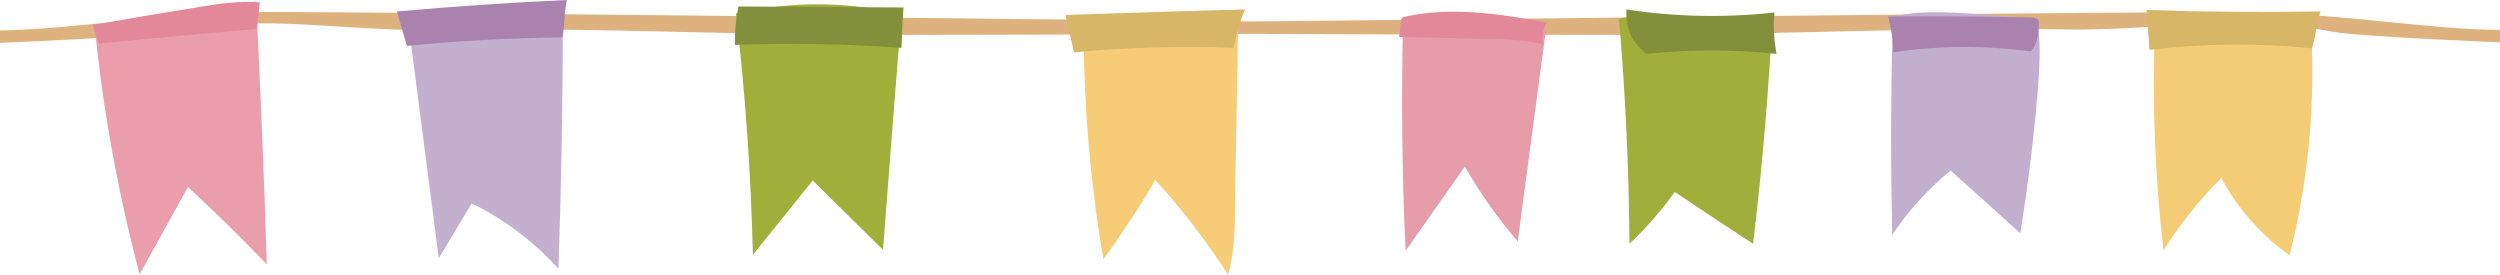
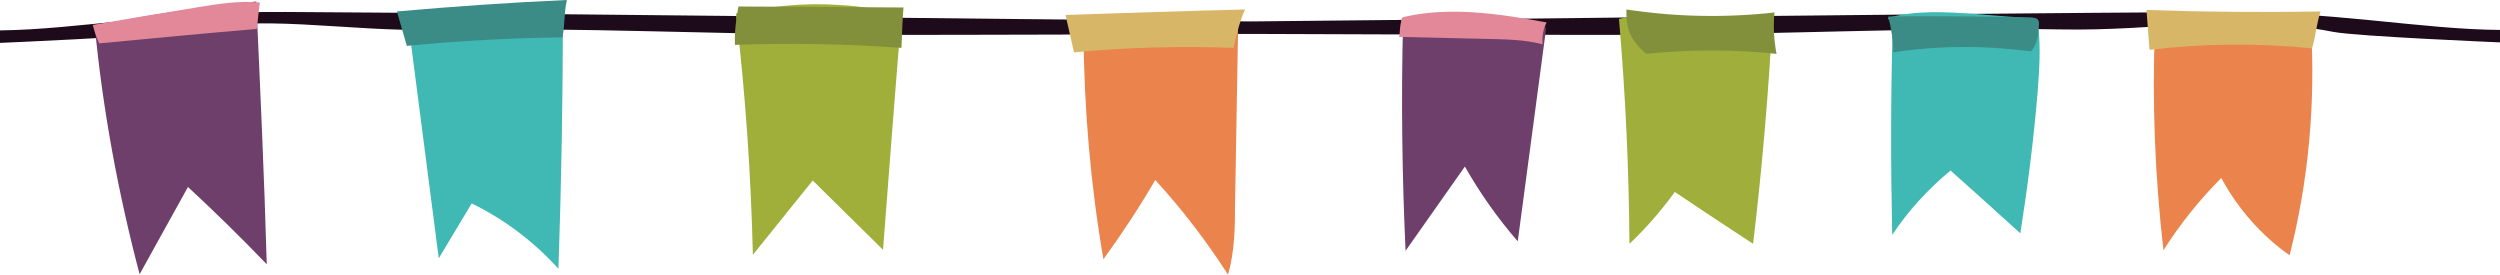
<svg xmlns="http://www.w3.org/2000/svg" version="1.1" x="0px" y="0px" viewBox="0 0 501.4 55" style="enable-background:new 0 0 501.4 55;" xml:space="preserve">
  <style type="text/css">
- 	.st0{fill:#DEB27E;}
- 	.st1{fill:#EA9DAA;}
+ 	.st0{fill:#1d0a1b;}
+ 	.st1{fill:#6e3f6a;}
	.st2{fill:#E28899;}
- 	.st3{fill:#C3B0CF;}
+ 	.st3{fill:#40b8b3;}
	.st4{fill:#A0AE3A;}
	.st5{fill:#82903B;}
- 	.st6{fill:#F6CC76;}
- 	.st7{fill:#E79CAA;}
+ 	.st6{fill:#eb844c;}
+ 	.st7{fill:#6e3f6a;}
	.st8{fill:#A0AE3C;}
- 	.st9{fill:#C2AFCD;}
- 	.st10{fill:#F5CC76;}
+ 	.st9{fill:#40b8b3;}
+ 	.st10{fill:#eb844c;}
	.st11{fill:#D8B667;}
- 	.st12{fill:#A983AD;}
+ 	.st12{fill:#3b8b87;}
</style>
  <g id="Layer_2">
    <g>
      <polygon class="st0" points="57.2,2.4 57.2,2.4 57.2,2.4   " />
      <path class="st0" d="M444.3,2.4c-64.5,0.4-129,1.3-193.5,1.9c-64.5-0.6-129-1.5-193.5-1.9C33.6,2.2,16,5.9,0,6.1    c0,1.8,0,2.5,0,2.5s28.8-1.2,33.4-2.1c20.1-4,34.4-0.1,54.9-0.5C114.6,5.4,146.9,7,173.1,7c25.6,0,51.7-0.1,77.6-0.2    c26,0.1,52,0.2,77.6,0.2c26.3,0,58.5-1.6,84.8-1.1c20.5,0.4,34.8-3.4,54.9,0.5c4.7,0.9,33.4,2.1,33.4,2.1s0-0.7,0-2.5    C485.5,5.9,467.9,2.2,444.3,2.4z" />
      <polygon class="st0" points="444.3,2.4 444.3,2.4 444.3,2.4   " />
    </g>
  </g>
  <g id="Layer_1">
    <g>
      <g>
        <path class="st1" d="M19,5.2C20.6,22,23.7,38.7,28,55c3.2-5.8,6.5-11.7,9.7-17.5c5.4,5,10.7,10.2,15.8,15.5     C53,35.4,52.2,17.9,51.4,0.3C40.6,1.4,29.9,2.9,19,5.2L19,5.2z" />
      </g>
      <g>
        <path class="st2" d="M19.9,8.7c10.5-1,21-2,31.6-2.9l0.6-5.3c-4.2-0.4-8.5,0.3-12.7,1c-6.9,1.1-13.9,2.3-20.8,3.5     C18.9,6.1,19.2,7.2,19.9,8.7z" />
      </g>
      <g>
        <path class="st3" d="M81.7,3.1c2.1,16.2,4.2,32.5,6.3,48.7c2.2-3.7,4.4-7.3,6.6-11c6.6,3.2,12.5,7.7,17.4,13.1     c0.6-17.4,0.9-34.7,0.9-52.1C102.3,0.7,91.6,0.7,81.7,3.1L81.7,3.1z" />
      </g>
      <g>
        <path class="st4" d="M147.6,2.7c1.9,16.1,3,32.2,3.4,48.4c4-5,8-9.9,12-14.9c4.7,4.6,9.4,9.3,14.1,13.9     c1.2-15.7,2.4-31.4,3.7-47.1c-4.1-1.1-8.3-1.8-12.5-2C161.2,0.5,154,1.3,147.6,2.7z" />
      </g>
      <g>
        <path class="st5" d="M147.4,9c11.1-0.4,22.3-0.2,33.4,0.6c0.1-2.7,0.2-5.4,0.4-8.1c-11-0.1-22.1-0.1-33.1-0.2     C147.6,3.9,147.3,6.5,147.4,9z" />
      </g>
      <g>
        <path class="st6" d="M217.3,6.3c0.1,15.3,1.4,30.6,4,45.7c3.7-5.1,7.2-10.4,10.4-15.9c5.4,5.9,10.3,12.3,14.6,19     c1.3-4.6,1.4-9.3,1.4-14c0.2-11.6,0.4-23.2,0.6-34.8c0-0.6,0-1.2-0.3-1.7c-0.7-1-2.1-0.9-3.3-0.7C235.5,5.2,226,5.3,217.3,6.3z" />
      </g>
      <g>
        <path class="st7" d="M281.4,4.5c-0.4,15.3-0.2,30.6,0.5,45.8l11.9-16.9c3,5.3,6.6,10.4,10.6,15c1.9-14,3.7-28,5.6-42     c0-0.4,0.1-0.9-0.2-1.2c-0.2-0.3-0.6-0.3-1-0.3c-6-0.5-11.9-1-17.8-1.5C287.9,3.2,284.6,2.9,281.4,4.5L281.4,4.5z" />
      </g>
      <g>
        <path class="st8" d="M324.7,3.8c1.3,15,2,30,2.1,45.1c3.4-3.2,6.4-6.7,9.1-10.4c5.2,3.5,10.5,7,15.7,10.4     c1.8-15.1,3.1-30.2,3.9-45.3c-2.7,0.1-5.3,0.6-7.9,0.7C340.3,4.6,332.8,1.7,324.7,3.8L324.7,3.8z" />
      </g>
      <g>
        <path class="st9" d="M379.6,5.1c-0.4,14-0.4,28-0.1,42c3.2-4.8,7.2-9.2,11.7-12.9c4.7,4.2,9.4,8.4,14,12.6     c1.5-9.5,2.7-19.1,3.5-28.7c0.3-4.2,0.6-8.5,0.1-12.7c-0.1-0.5-0.2-1.1-0.6-1.5c-0.3-0.3-0.8-0.3-1.2-0.3     c-3.6-0.2-7.2-0.5-10.8-0.8c-5.9-0.4-11.9-0.8-17.6,0.8C379,4.1,379.3,4.6,379.6,5.1L379.6,5.1z" />
      </g>
      <g>
        <path class="st10" d="M432.2,5.7c-0.6,14.8,0,29.7,1.7,44.5c3.3-5.2,7.2-10.1,11.6-14.5c3.3,6.1,8,11.5,13.7,15.5     c3.8-14.9,5.2-30.4,4.3-45.8C453.2,3.7,442.7,3.3,432.2,5.7L432.2,5.7z" />
      </g>
      <g>
        <path class="st11" d="M463.7,9.7c-10.8-1.1-21.8-1-32.6,0.3c-0.2-2.7-0.4-5.4-0.6-8c11.6,0.4,23.3,0.5,34.9,0.3     C464.6,4.8,464.4,7.5,463.7,9.7L463.7,9.7z" />
      </g>
      <g>
        <path class="st11" d="M247.4,9.6c-10.7-0.4-21.4-0.1-32,0.9c-0.6-2.5-1.1-5-1.7-7.5c12-0.4,24-0.8,36-1.1     C248.8,3.9,248.2,6,247.4,9.6L247.4,9.6z" />
      </g>
      <g>
        <path class="st2" d="M280.6,7.4L298,7.8c3.8,0.1,7.7,0.1,11.4,1.1c-0.2-1.5,0.1-3.1,0.8-4.4c-9.3-1.7-19-3.2-28.2-1.2     c-0.3,0.1-0.6,0.1-0.8,0.3c-0.2,0.2-0.2,0.5-0.2,0.8C280.7,5.5,280.8,6.7,280.6,7.4z" />
      </g>
      <g>
        <path class="st5" d="M330.2,10.8c8.7-0.9,17.5-0.9,26.1,0c-0.5-2.7-0.7-5.5-0.4-8.3C346,3.6,336,3.4,326.2,1.9     C326.1,4.9,326.5,7.8,330.2,10.8L330.2,10.8z" />
      </g>
      <g>
        <path class="st12" d="M112.8,7.5C102.4,7.6,92,8.2,81.6,9.2c-0.7-2.3-1.3-4.6-2-6.9c11.3-1,22.7-1.8,34.1-2.3     C113.1,2.5,113.3,5.2,112.8,7.5z" />
      </g>
      <g>
        <path class="st12" d="M407.3,10.3c-9.1-1.2-18.5-1.2-27.6,0.2c0-2.4-0.4-4.9-1-7.2c9.5-0.1,19.1,0,28.6,0.2     c0.5,0,1.1,0.1,1.4,0.4c0.3,0.4,0.3,0.9,0.2,1.4C408.8,7.1,408.6,8.9,407.3,10.3L407.3,10.3z" />
      </g>
    </g>
  </g>
</svg>
